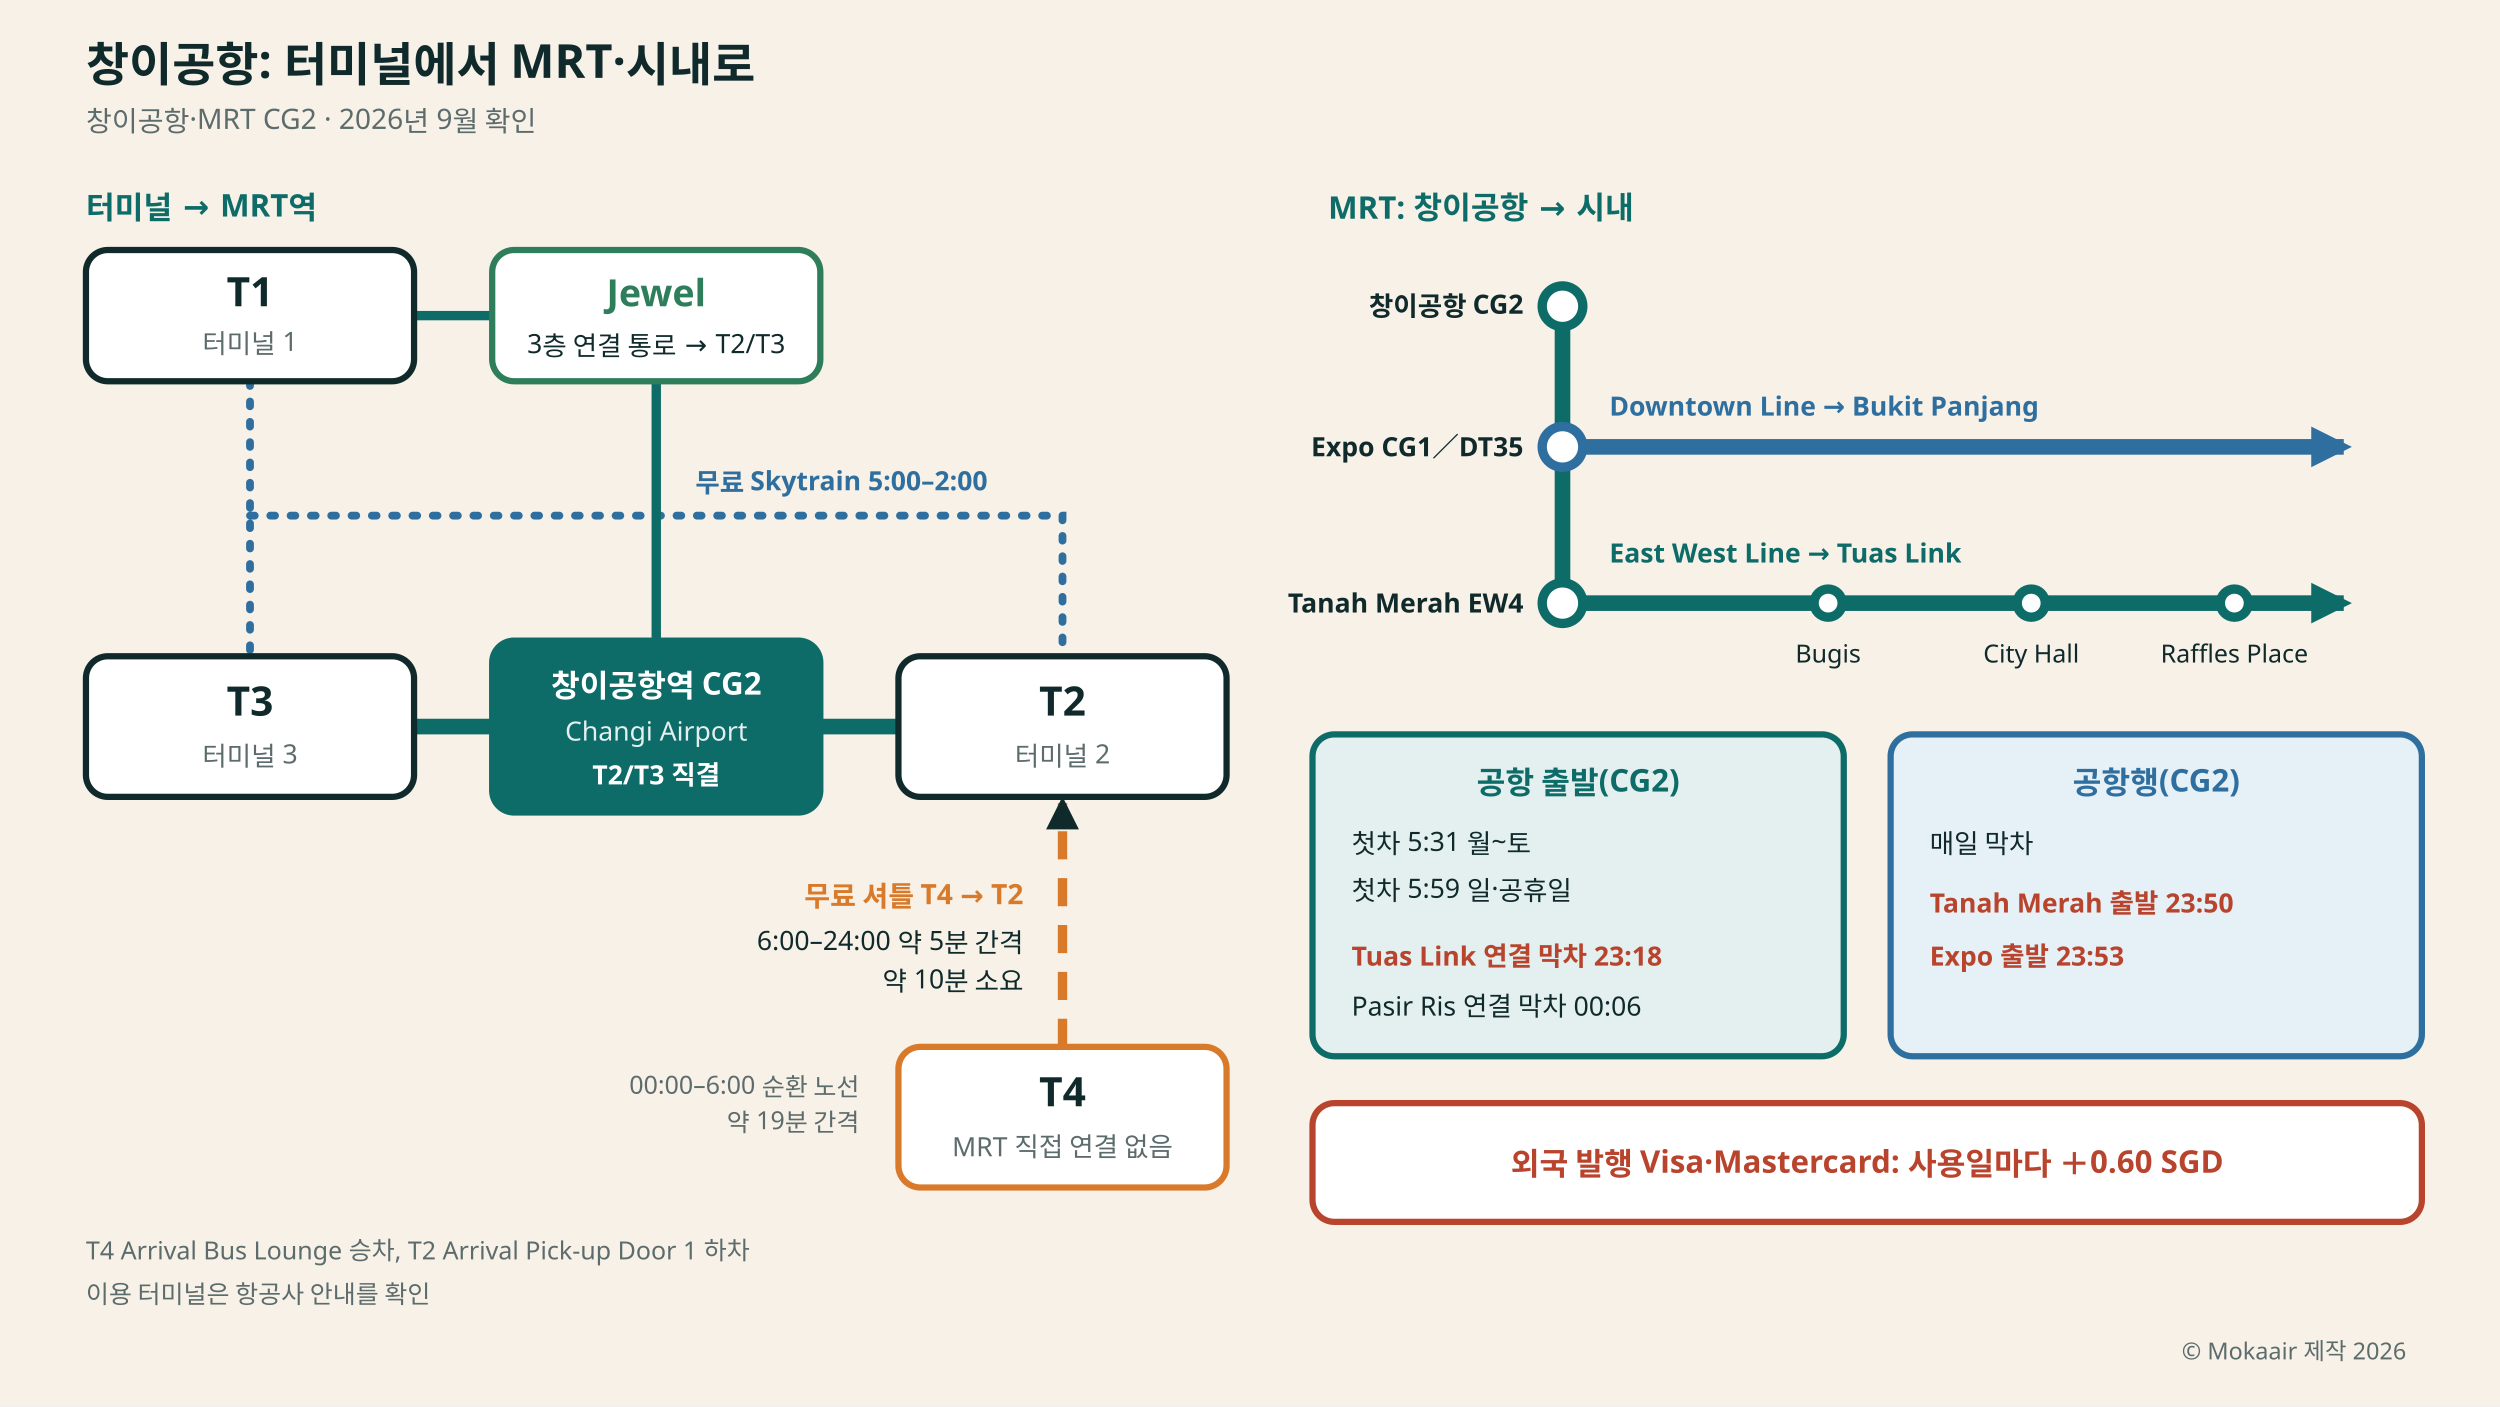
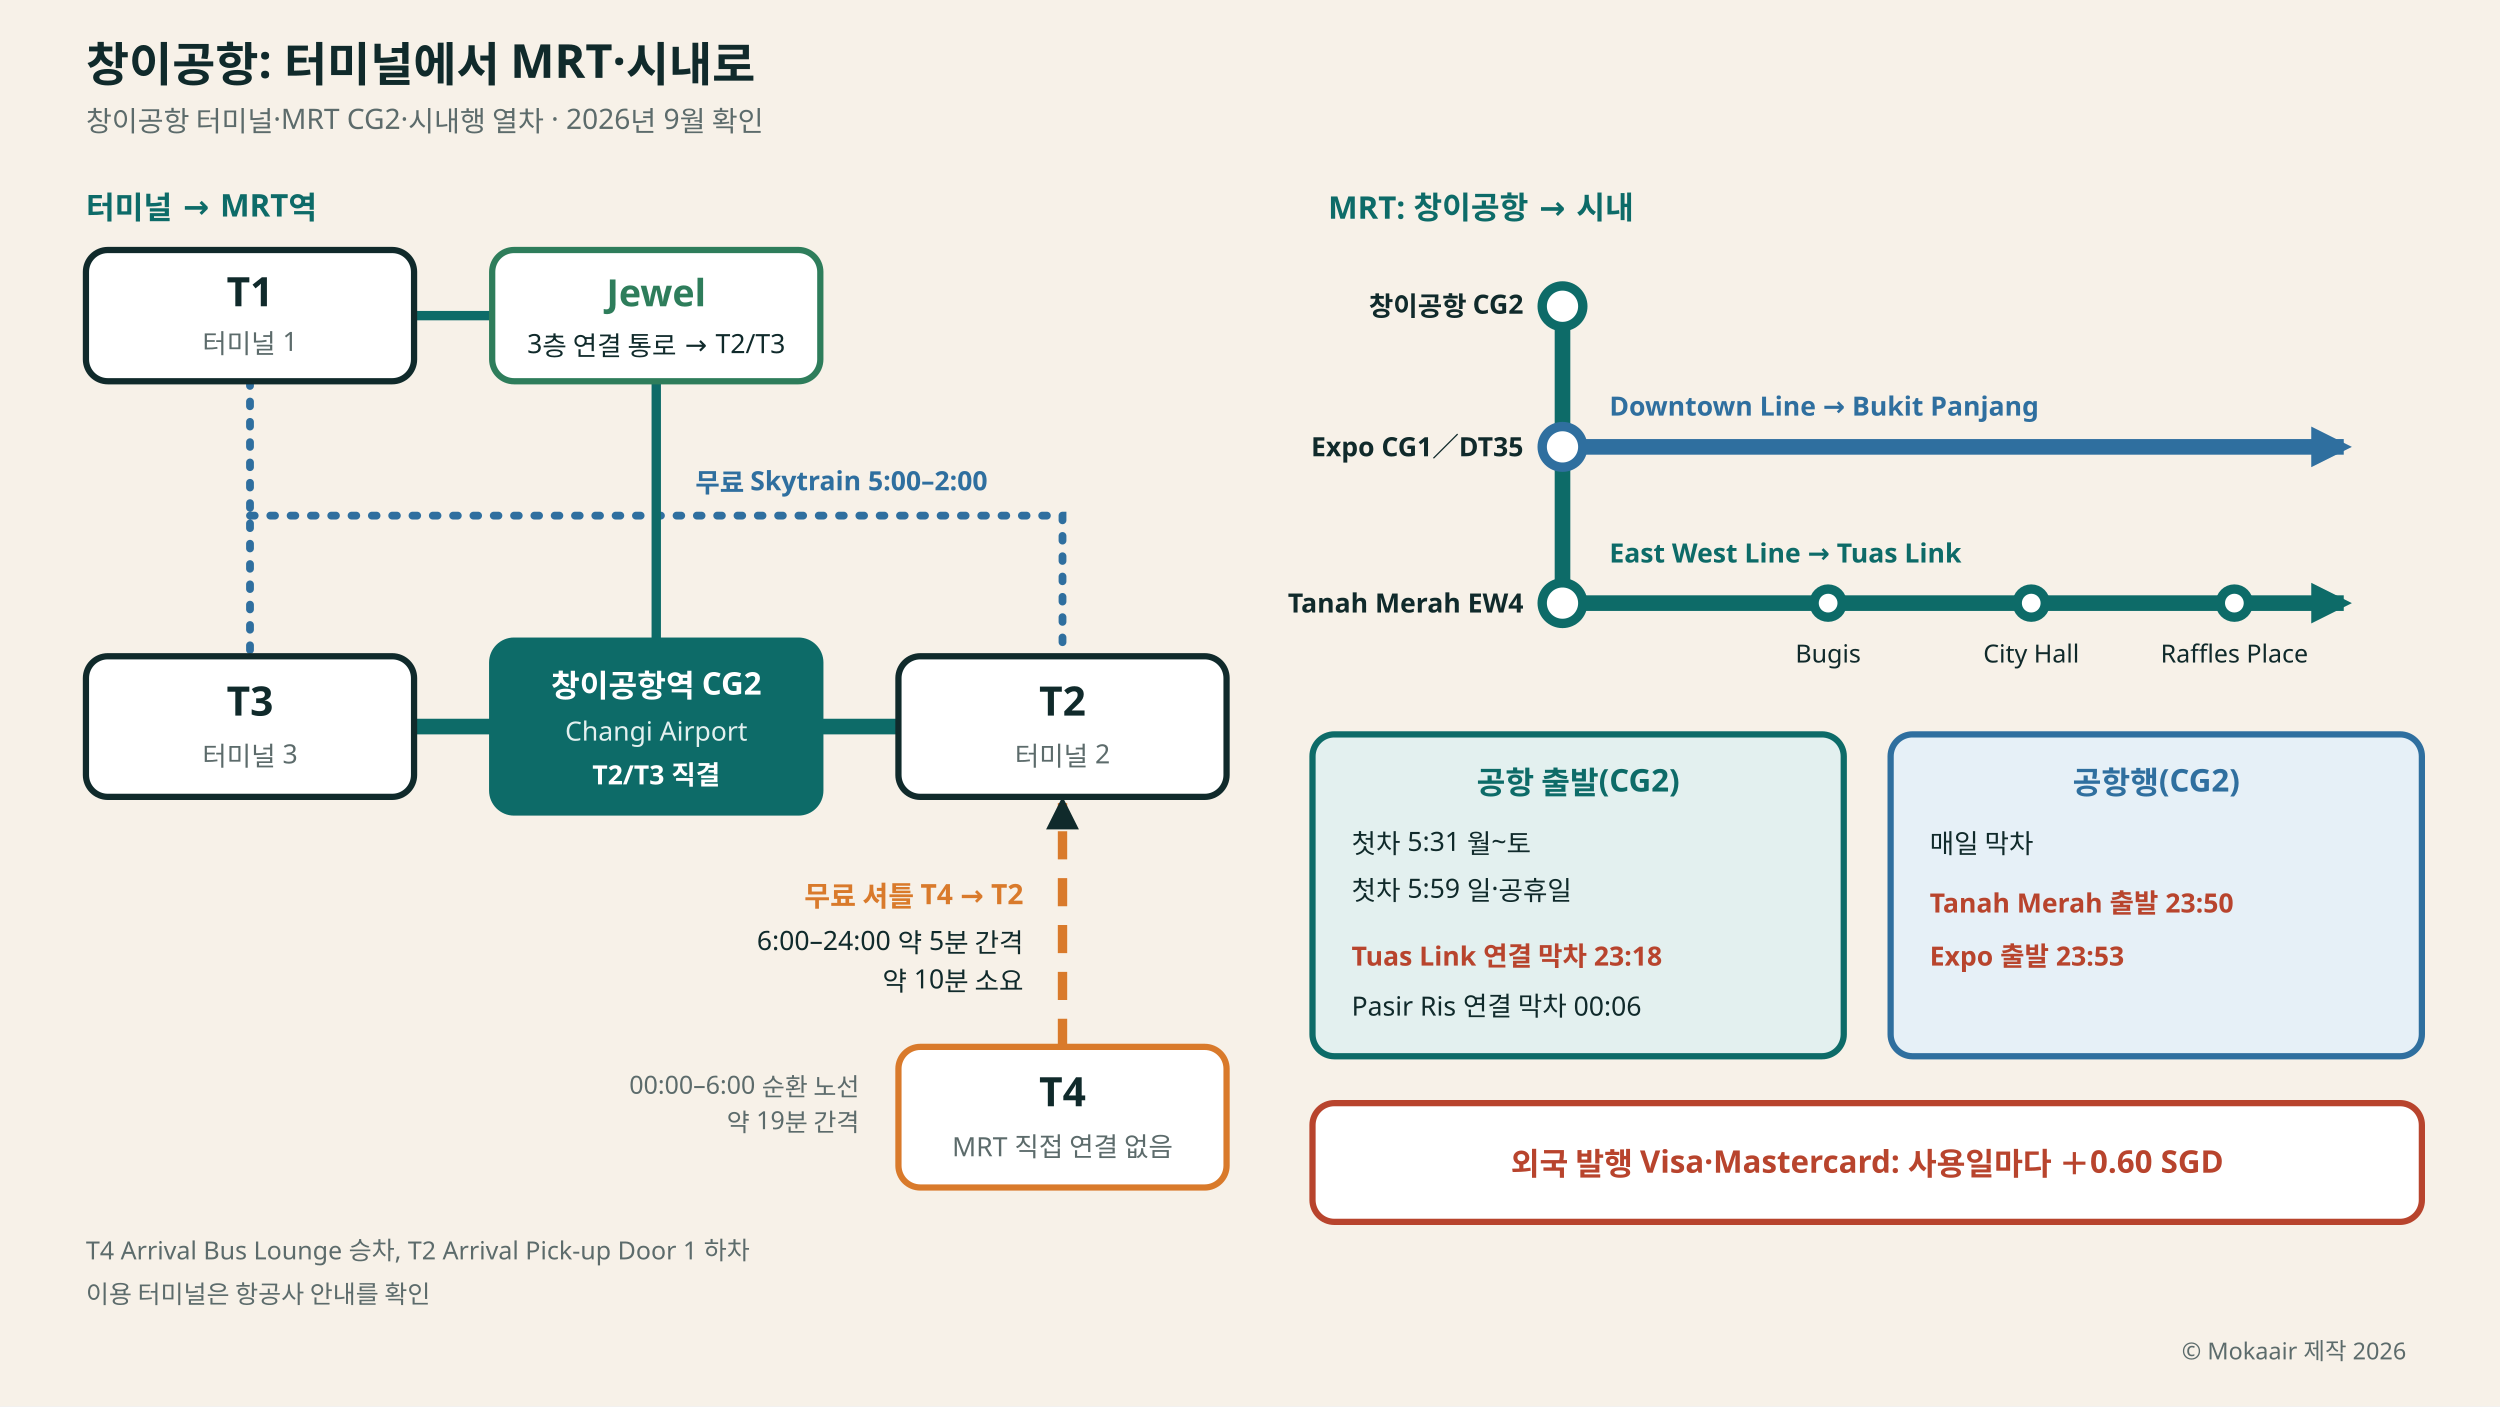
<svg xmlns="http://www.w3.org/2000/svg" viewBox="0 0 1600 900" width="1600" height="900" role="img" aria-labelledby="title desc" font-family="'Noto Sans KR','Malgun Gothic','Noto Sans TC',system-ui,sans-serif">
  <rect width="1600" height="900" fill="#F7F1E8" />
  <defs>
    <marker id="arrow" viewBox="0 0 10 10" refX="8" refY="5" markerWidth="3.5" markerHeight="3.5" orient="auto-start-reverse">
      <path d="M0 0 L10 5 L0 10 z" fill="#102A2B" />
    </marker>
    <marker id="arrowTeal" viewBox="0 0 10 10" refX="8" refY="5" markerWidth="2.6" markerHeight="2.6" orient="auto-start-reverse">
      <path d="M0 0 L10 5 L0 10 z" fill="#0D6B68" />
    </marker>
    <marker id="arrowBlue" viewBox="0 0 10 10" refX="8" refY="5" markerWidth="2.6" markerHeight="2.6" orient="auto-start-reverse">
      <path d="M0 0 L10 5 L0 10 z" fill="#2F6F9F" />
    </marker>
  </defs>
  <text x="55" y="52" font-size="30" font-weight="700" fill="#102A2B">창이공항: 터미널에서 MRT·시내로</text>
-   <text x="55" y="84" font-size="18" fill="#5C6B6B">창이공항·MRT CG2 · 2026년 9월 확인</text>
+   <text x="55" y="84" font-size="18" fill="#5C6B6B">창이공항 터미널·MRT CG2·시내행 열차 · 2026년 9월 확인</text>
  <text x="55" y="140" font-size="20" font-weight="700" fill="#0D6B68">터미널 → MRT역</text>
  <path d="M160 244 V420 M160 330 H680 V420" fill="none" stroke="#2F6F9F" stroke-width="5" stroke-dasharray="3 10" stroke-linecap="round" />
  <path d="M265 202 H315" fill="none" stroke="#0D6B68" stroke-width="6" />
  <path d="M420 244 V410" fill="none" stroke="#0D6B68" stroke-width="6" />
  <path d="M265 465 H315 M525 465 H575" fill="none" stroke="#0D6B68" stroke-width="10" />
  <path d="M680 670 V514" fill="none" stroke="#D97A2B" stroke-width="6" stroke-dasharray="18 12" marker-end="url(#arrow)" />
  <text x="445" y="315" font-size="17" font-weight="700" fill="#2F6F9F">무료 Skytrain 5:00–2:00</text>
  <rect x="55" y="160" width="210" height="84" rx="14" fill="#FFFFFF" stroke="#102A2B" stroke-width="4" />
  <text x="160" y="196" font-size="26" font-weight="700" fill="#102A2B" text-anchor="middle">T1</text>
  <text x="160" y="226" font-size="17" fill="#5C6B6B" text-anchor="middle">터미널 1</text>
  <rect x="315" y="160" width="210" height="84" rx="14" fill="#FFFFFF" stroke="#2E7D5B" stroke-width="4" />
  <text x="420" y="196" font-size="24" font-weight="700" fill="#2E7D5B" text-anchor="middle">Jewel</text>
  <text x="420" y="226" font-size="17" fill="#102A2B" text-anchor="middle">3층 연결 통로 → T2/T3</text>
  <rect x="55" y="420" width="210" height="90" rx="14" fill="#FFFFFF" stroke="#102A2B" stroke-width="4" />
  <text x="160" y="458" font-size="26" font-weight="700" fill="#102A2B" text-anchor="middle">T3</text>
  <text x="160" y="490" font-size="17" fill="#5C6B6B" text-anchor="middle">터미널 3</text>
  <rect x="315" y="410" width="210" height="110" rx="14" fill="#0D6B68" stroke="#0D6B68" stroke-width="4" />
  <text x="420" y="446" font-size="20" font-weight="700" fill="#FFFFFF" text-anchor="middle">창이공항역 CG2</text>
  <text x="420" y="474" font-size="17" fill="#E3F0EF" text-anchor="middle">Changi Airport</text>
  <text x="420" y="502" font-size="17" font-weight="700" fill="#FFFFFF" text-anchor="middle">T2/T3 직결</text>
  <rect x="575" y="420" width="210" height="90" rx="14" fill="#FFFFFF" stroke="#102A2B" stroke-width="4" />
  <text x="680" y="458" font-size="26" font-weight="700" fill="#102A2B" text-anchor="middle">T2</text>
  <text x="680" y="490" font-size="17" fill="#5C6B6B" text-anchor="middle">터미널 2</text>
  <g text-anchor="end">
    <text x="655" y="580" font-size="18" font-weight="700" fill="#D97A2B">무료 셔틀 T4 → T2</text>
    <text x="655" y="608" font-size="17" fill="#102A2B">6:00–24:00 약 5분 간격</text>
    <text x="655" y="634" font-size="17" fill="#102A2B">약 10분 소요</text>
  </g>
  <g text-anchor="end">
    <text x="550" y="700" font-size="16" fill="#5C6B6B">00:00–6:00 순환 노선</text>
    <text x="550" y="724" font-size="16" fill="#5C6B6B">약 19분 간격</text>
  </g>
  <rect x="575" y="670" width="210" height="90" rx="14" fill="#FFFFFF" stroke="#D97A2B" stroke-width="4" />
  <text x="680" y="708" font-size="26" font-weight="700" fill="#102A2B" text-anchor="middle">T4</text>
  <text x="680" y="740" font-size="17" fill="#5C6B6B" text-anchor="middle">MRT 직접 연결 없음</text>
  <text x="55" y="806" font-size="16" fill="#5C6B6B">T4 Arrival Bus Lounge 승차, T2 Arrival Pick-up Door 1 하차</text>
  <text x="55" y="834" font-size="16" fill="#5C6B6B">이용 터미널은 항공사 안내를 확인</text>
  <text x="850" y="140" font-size="20" font-weight="700" fill="#0D6B68">MRT: 창이공항 → 시내</text>
  <path d="M1000 196 V386" fill="none" stroke="#0D6B68" stroke-width="10" />
  <path d="M1000 286 H1500" fill="none" stroke="#2F6F9F" stroke-width="10" marker-end="url(#arrowBlue)" />
  <path d="M1000 386 H1500" fill="none" stroke="#0D6B68" stroke-width="10" marker-end="url(#arrowTeal)" />
  <text x="1030" y="266" font-size="17" font-weight="700" fill="#2F6F9F">Downtown Line → Bukit Panjang</text>
  <text x="1030" y="360" font-size="17" font-weight="700" fill="#0D6B68">East West Line → Tuas Link</text>
  <g fill="#FFFFFF" stroke-width="6">
    <circle cx="1000" cy="196" r="13" stroke="#0D6B68" />
    <circle cx="1000" cy="286" r="13" stroke="#2F6F9F" />
    <circle cx="1000" cy="386" r="13" stroke="#0D6B68" />
    <circle cx="1170" cy="386" r="9" stroke="#0D6B68" />
    <circle cx="1300" cy="386" r="9" stroke="#0D6B68" />
    <circle cx="1430" cy="386" r="9" stroke="#0D6B68" />
  </g>
  <g font-size="17" font-weight="700" fill="#102A2B" text-anchor="end">
    <text x="975" y="202">창이공항 CG2</text>
    <text x="975" y="292">Expo CG1／DT35</text>
    <text x="975" y="392">Tanah Merah EW4</text>
  </g>
  <g font-size="16" fill="#102A2B" text-anchor="middle">
    <text x="1170" y="424">Bugis</text>
    <text x="1300" y="424">City Hall</text>
    <text x="1430" y="424">Raffles Place</text>
  </g>
  <rect x="840" y="470" width="340" height="206" rx="14" fill="#E3F0EF" stroke="#0D6B68" stroke-width="4" />
  <text x="1010" y="508" font-size="20" font-weight="700" fill="#0D6B68" text-anchor="middle">공항 출발(CG2)</text>
  <g font-size="17" fill="#102A2B">
    <text x="865" y="546">첫차 5:31 월~토</text>
    <text x="865" y="576">첫차 5:59 일·공휴일</text>
    <text x="865" y="618" font-weight="700" fill="#B8442D">Tuas Link 연결 막차 23:18</text>
    <text x="865" y="650">Pasir Ris 연결 막차 00:06</text>
  </g>
  <rect x="1210" y="470" width="340" height="206" rx="14" fill="#E6F0F7" stroke="#2F6F9F" stroke-width="4" />
  <text x="1380" y="508" font-size="20" font-weight="700" fill="#2F6F9F" text-anchor="middle">공항행(CG2)</text>
  <g font-size="17" fill="#102A2B">
    <text x="1235" y="546">매일 막차</text>
    <text x="1235" y="584" font-weight="700" fill="#B8442D">Tanah Merah 출발 23:50</text>
    <text x="1235" y="618" font-weight="700" fill="#B8442D">Expo 출발 23:53</text>
  </g>
  <rect x="840" y="706" width="710" height="76" rx="14" fill="#FFFFFF" stroke="#B8442D" stroke-width="4" />
  <text x="1195" y="752" font-size="20" font-weight="700" fill="#B8442D" text-anchor="middle">외국 발행 Visa·Mastercard: 사용일마다 ＋0.60 SGD</text>
  <text x="1540" y="870" text-anchor="end" font-size="15" fill="#5C6B6B">© Mokaair 제작 2026</text>
</svg>
